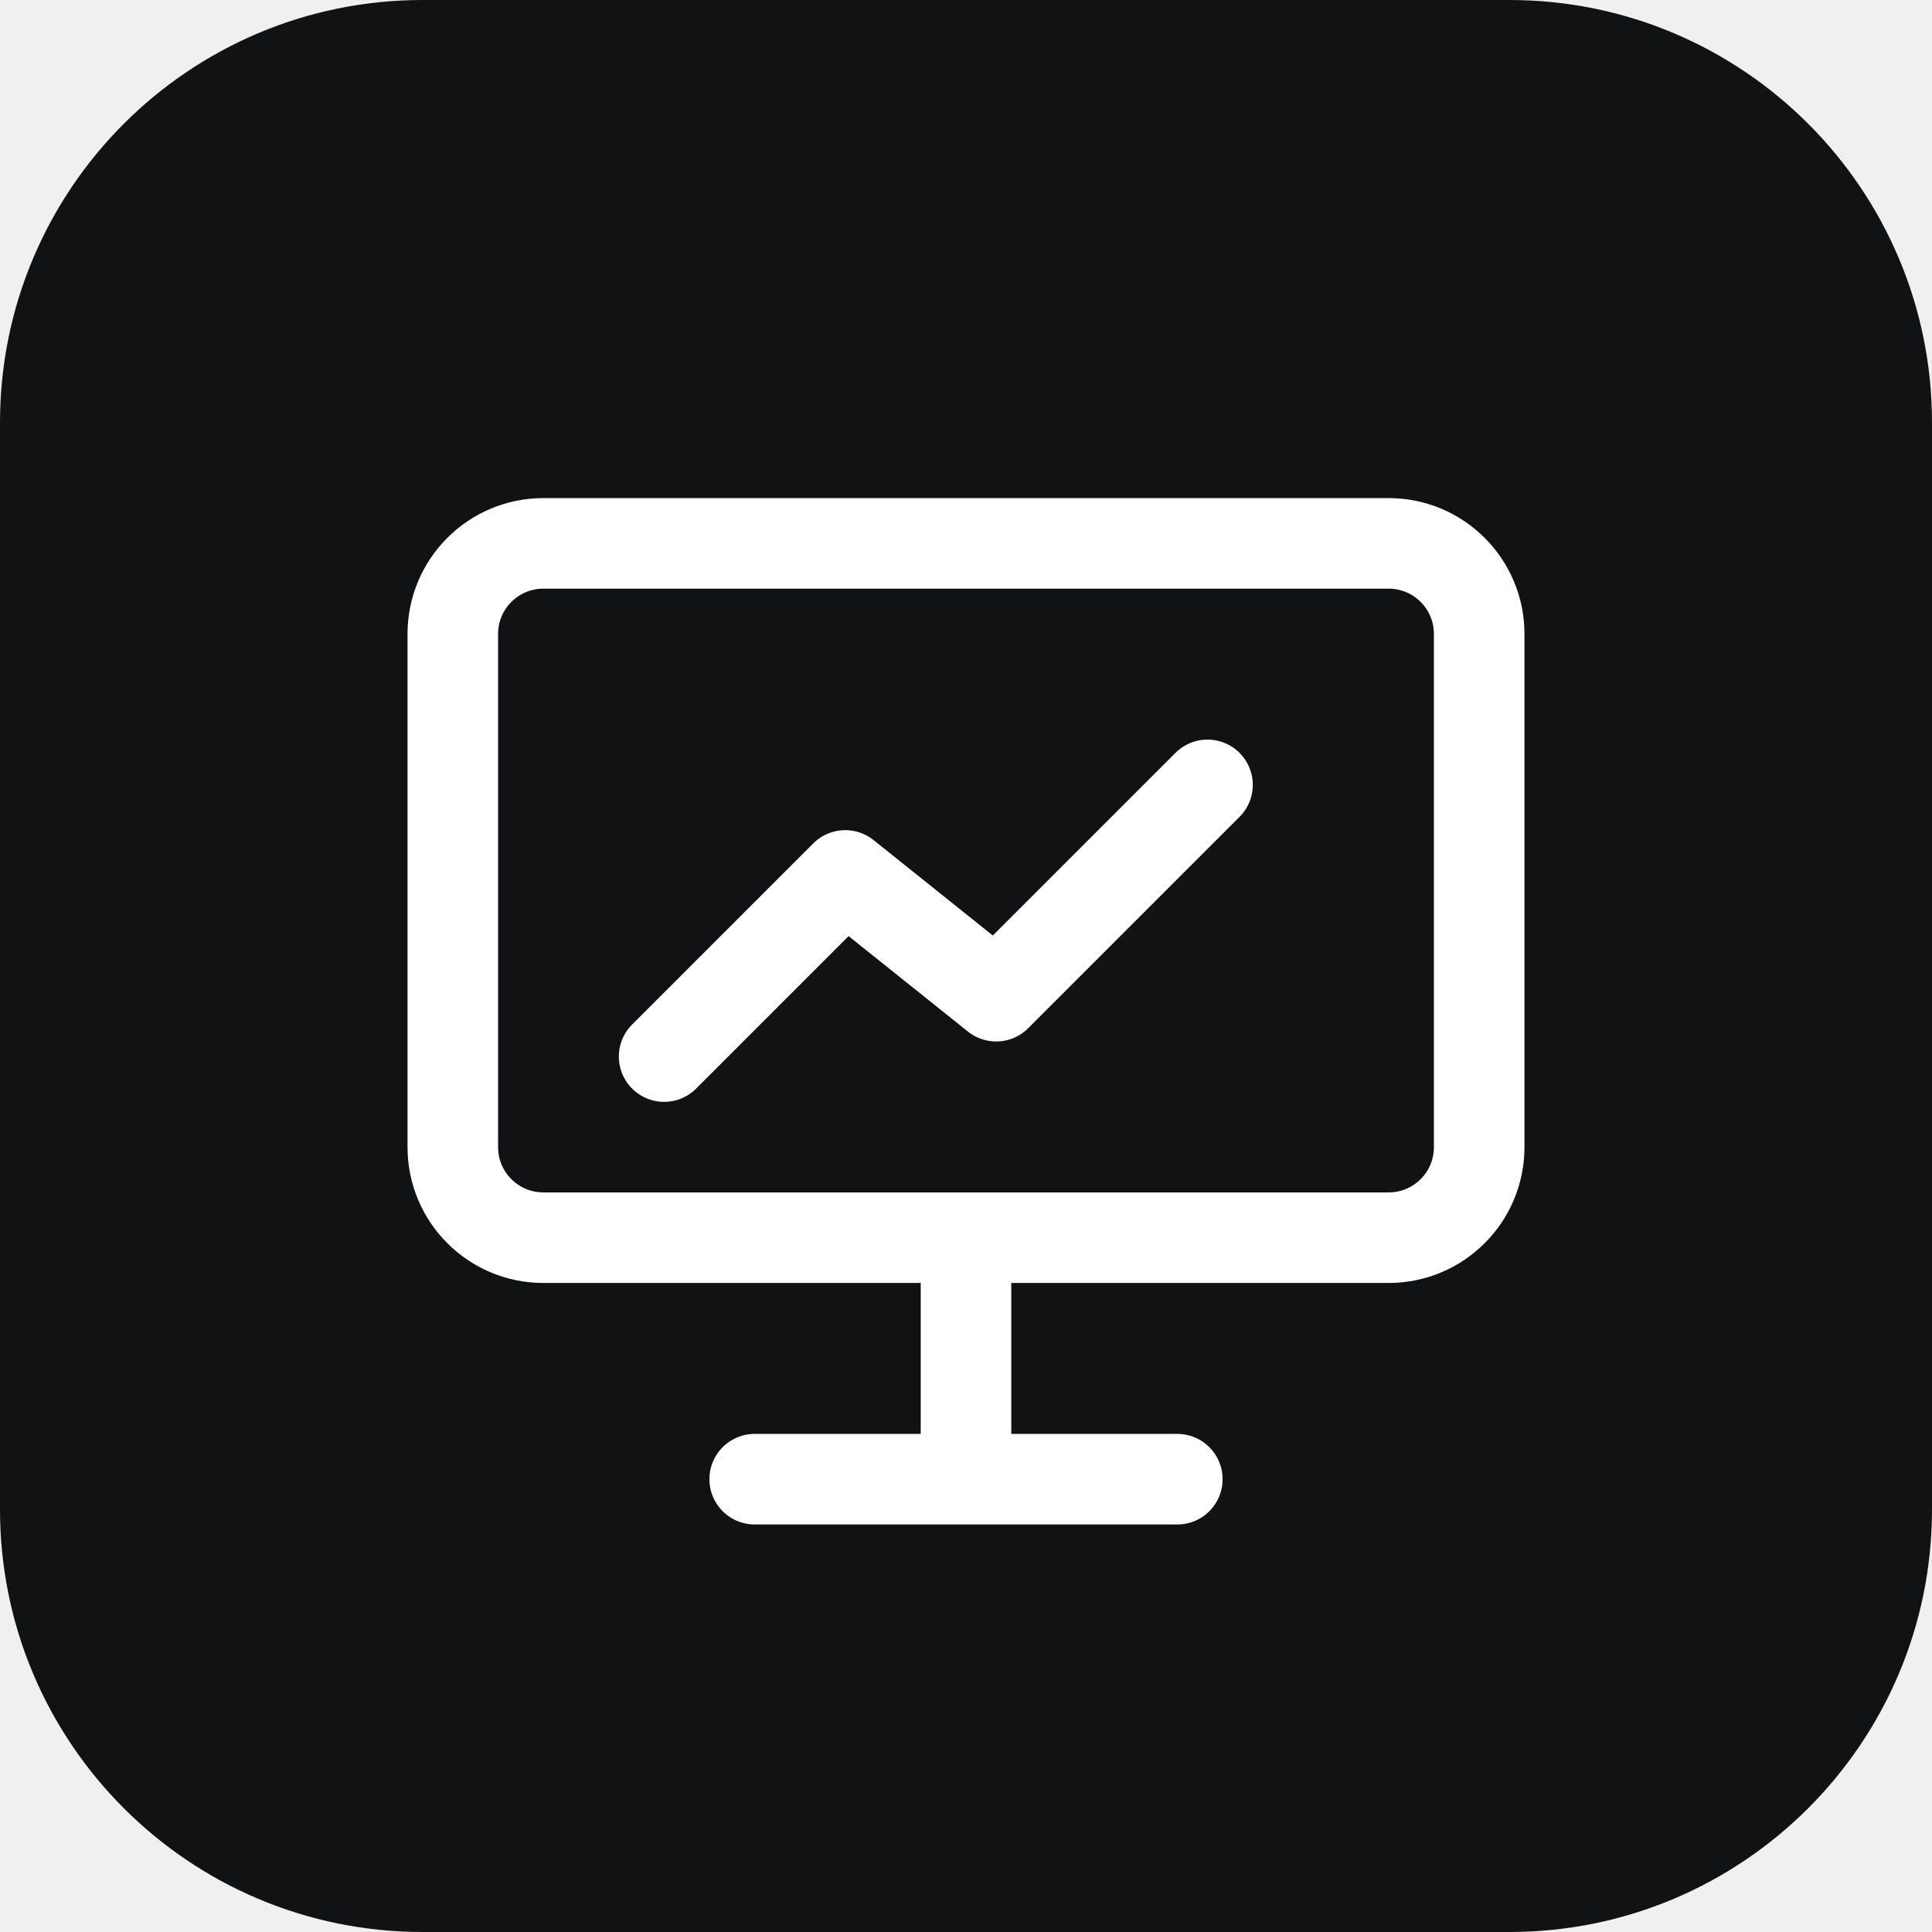
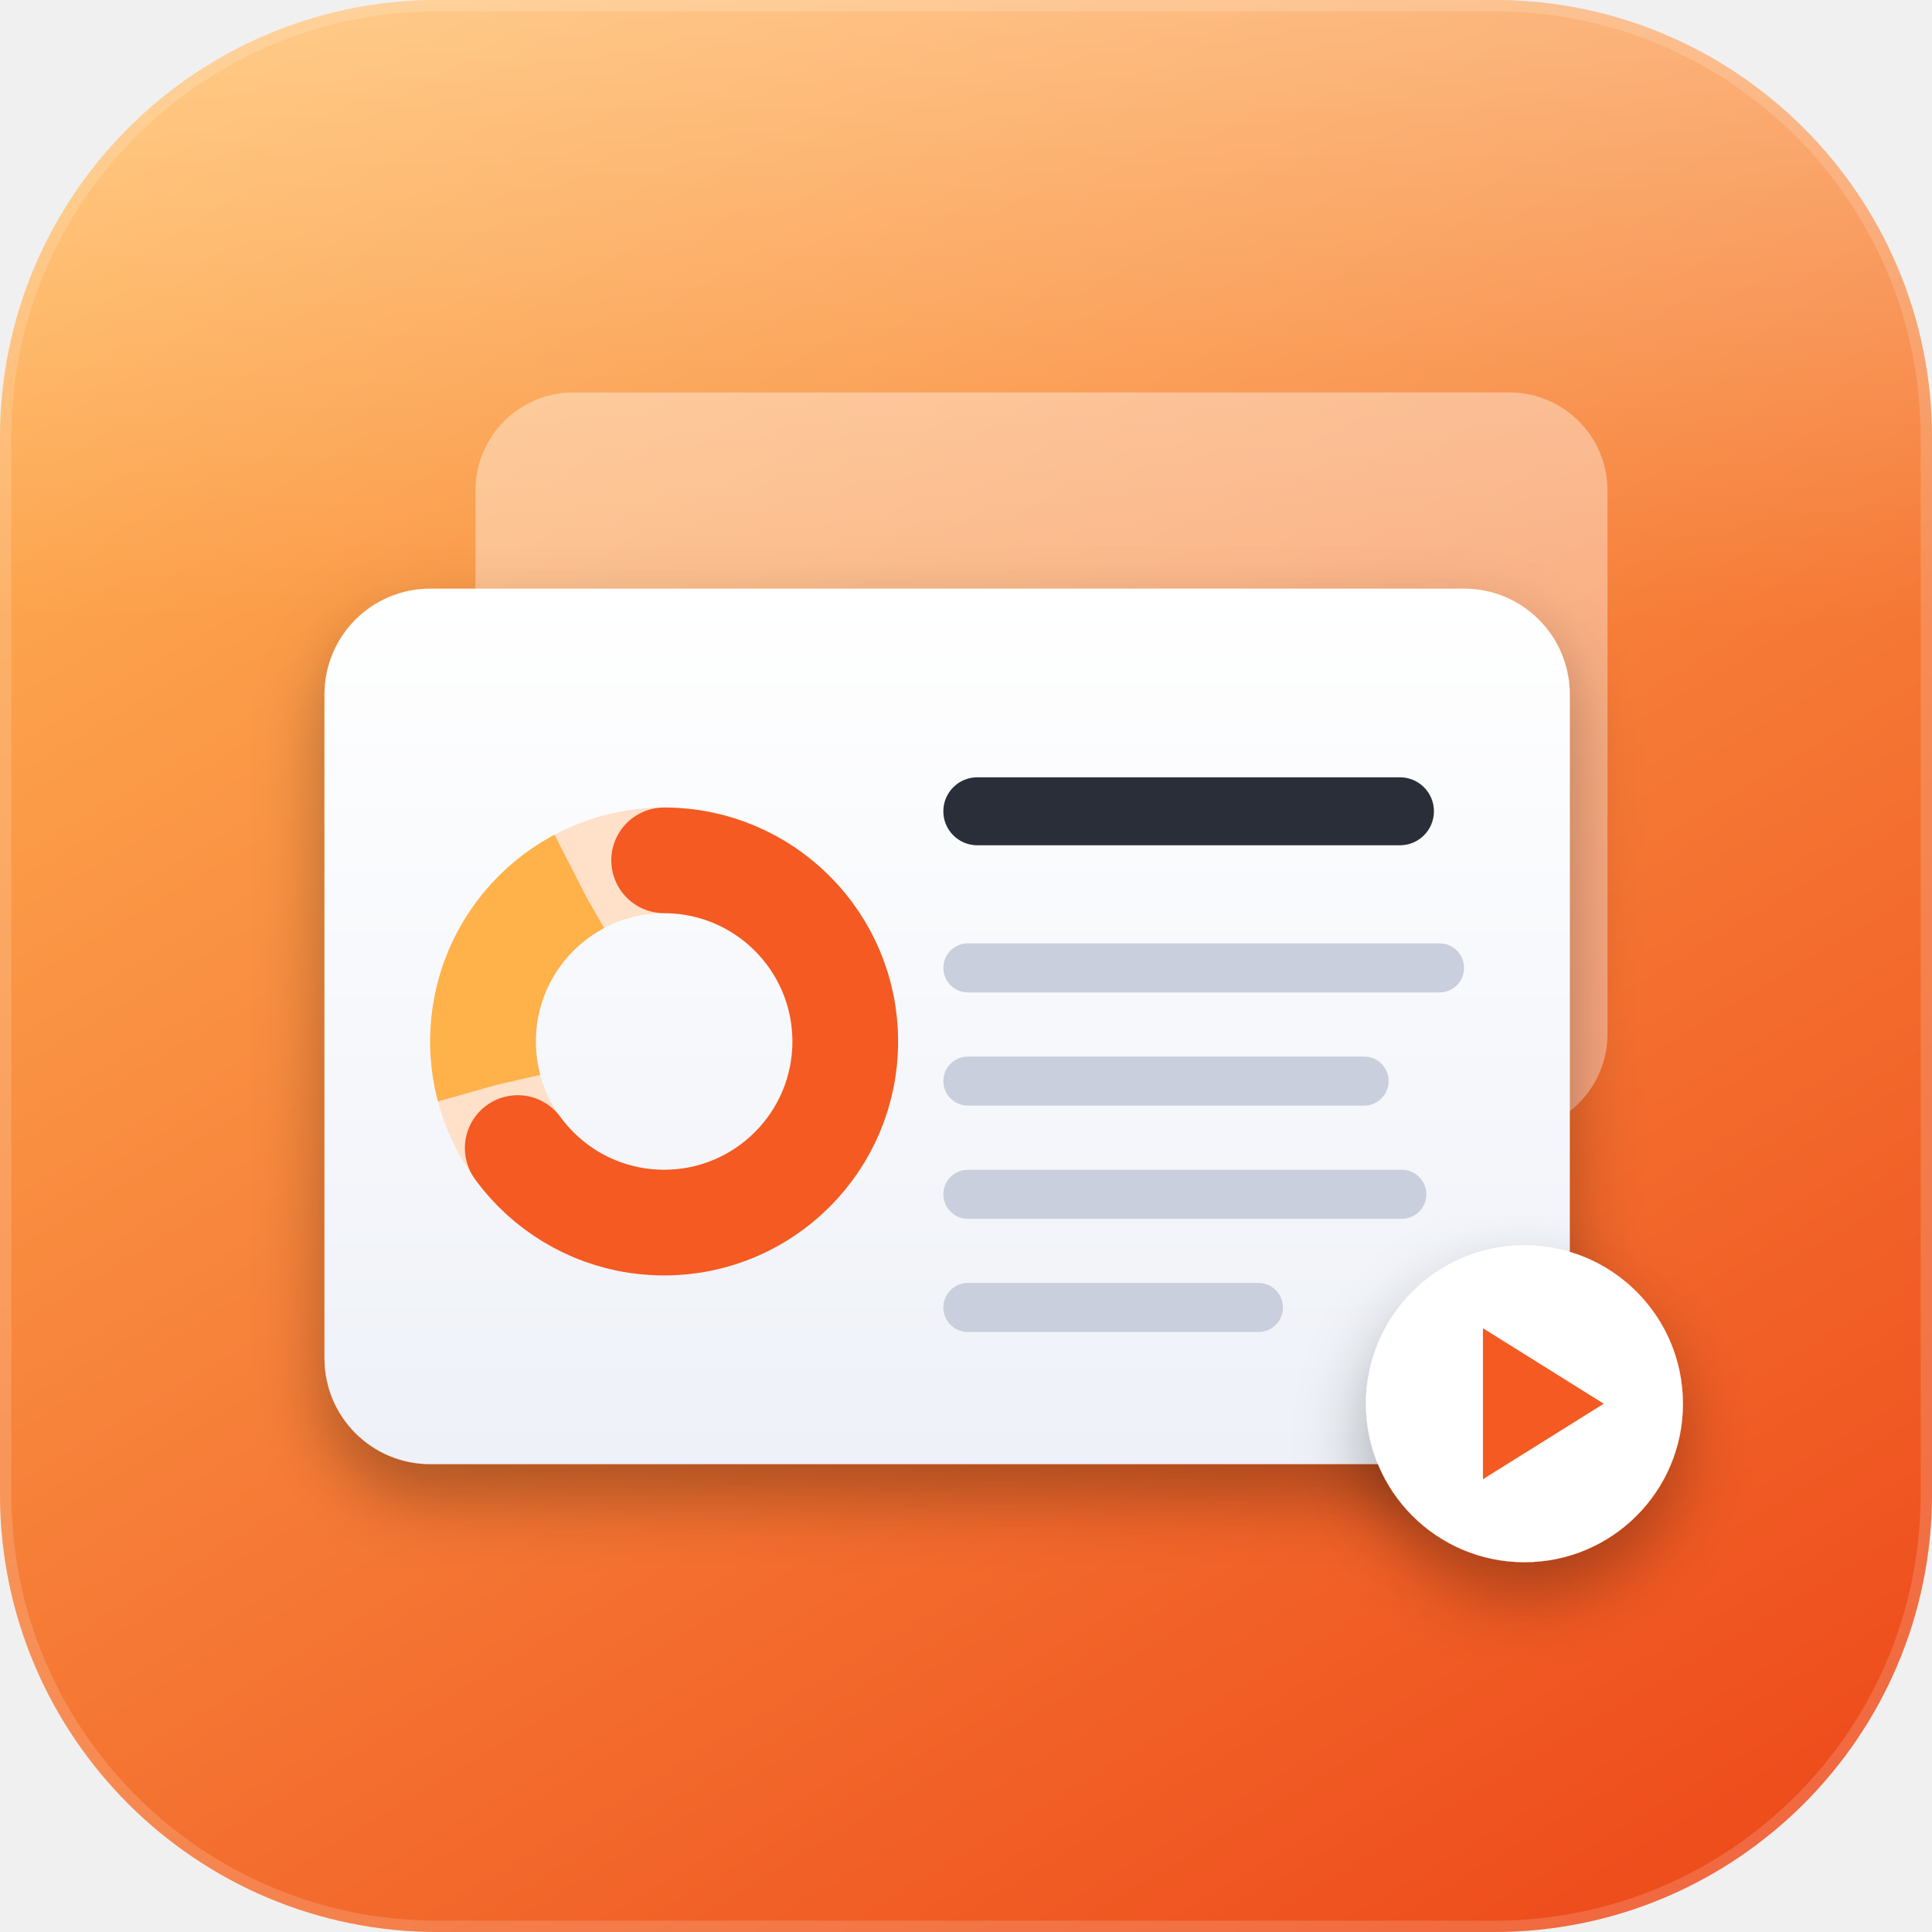
- <svg xmlns="http://www.w3.org/2000/svg" width="128" height="128" viewBox="0 0 128 128">
-   <rect width="128" height="128" rx="28" fill="#111214" />
-   <g fill="none" stroke="#fff" stroke-width="6" stroke-linecap="round" stroke-linejoin="round">
-     <rect x="30" y="36" width="68" height="46" rx="6" />
-     <path d="M64 82v14M50 98h28M44 70l12-12 10 8 14-14" />
+ <svg xmlns="http://www.w3.org/2000/svg" width="512" height="512" viewBox="0 0 512 512">
+   <defs>
+     <linearGradient id="pr-bg" x1="0.2" y1="0" x2="0.8" y2="1">
+       <stop offset="0" stop-color="#ffb255" />
+       <stop offset="1" stop-color="#ee4d1c" />
+     </linearGradient>
+     <linearGradient id="pr-gloss" x1="0" y1="0" x2="0" y2="1">
+       <stop offset="0" stop-color="#fff" stop-opacity=".30" />
+       <stop offset=".55" stop-color="#fff" stop-opacity="0" />
+     </linearGradient>
+     <linearGradient id="pr-paper" x1="0" y1="0" x2="0" y2="1">
+       <stop offset="0" stop-color="#ffffff" />
+       <stop offset="1" stop-color="#eef1f8" />
+     </linearGradient>
+     <clipPath id="pr-clip">
+       <rect width="512" height="512" rx="116" />
+     </clipPath>
+     <filter id="pr-sh" x="-25%" y="-20%" width="150%" height="160%">
+       <feGaussianBlur in="SourceAlpha" stdDeviation="9" />
+       <feOffset dy="9" />
+       <feComponentTransfer>
+         <feFuncA type="linear" slope=".30" />
+       </feComponentTransfer>
+       <feMerge>
+         <feMergeNode />
+         <feMergeNode in="SourceGraphic" />
+       </feMerge>
+     </filter>
+   </defs>
+   <rect width="512" height="512" rx="116" fill="url(#pr-bg)" />
+   <g clip-path="url(#pr-clip)">
+     <rect width="512" height="300" fill="url(#pr-gloss)" />
  </g>
+   <rect x="1.5" y="1.5" width="509" height="509" rx="114.5" fill="none" stroke="#fff" stroke-opacity=".16" stroke-width="3" />
+   <rect x="126" y="104" width="300" height="196" rx="26" fill="#fff" opacity=".38" />
+   <rect x="86" y="156" width="330" height="232" rx="28" fill="url(#pr-paper)" filter="url(#pr-sh)" />
+   <circle cx="176" cy="276" r="48" fill="none" stroke="#ffe0c8" stroke-width="28" />
+   <circle cx="176" cy="276" r="48" fill="none" stroke="#f45a22" stroke-width="28" stroke-linecap="round" stroke-dasharray="196 302" transform="rotate(-90 176 276)" />
+   <circle cx="176" cy="276" r="48" fill="none" stroke="#ffb14a" stroke-width="28" stroke-dasharray="64 302" stroke-dashoffset="-214" transform="rotate(-90 176 276)" />
+   <rect x="250" y="206" width="130" height="18" rx="9.0" fill="#c9cfdc" />
+   <rect x="250" y="250" width="138" height="13" rx="6.5" fill="#c9cfdc" />
+   <rect x="250" y="280" width="118" height="13" rx="6.5" fill="#c9cfdc" />
+   <rect x="250" y="310" width="128" height="13" rx="6.5" fill="#c9cfdc" />
+   <rect x="250" y="340" width="90" height="13" rx="6.5" fill="#c9cfdc" />
+   <rect x="250" y="206" width="130" height="18" rx="9" fill="#2a2e38" />
+   <g filter="url(#pr-sh)">
+     <circle cx="404" cy="372" r="42" fill="#fff" />
+   </g>
+   <path d="M393 352l32 20-32 20z" fill="#f45a22" />
</svg>
